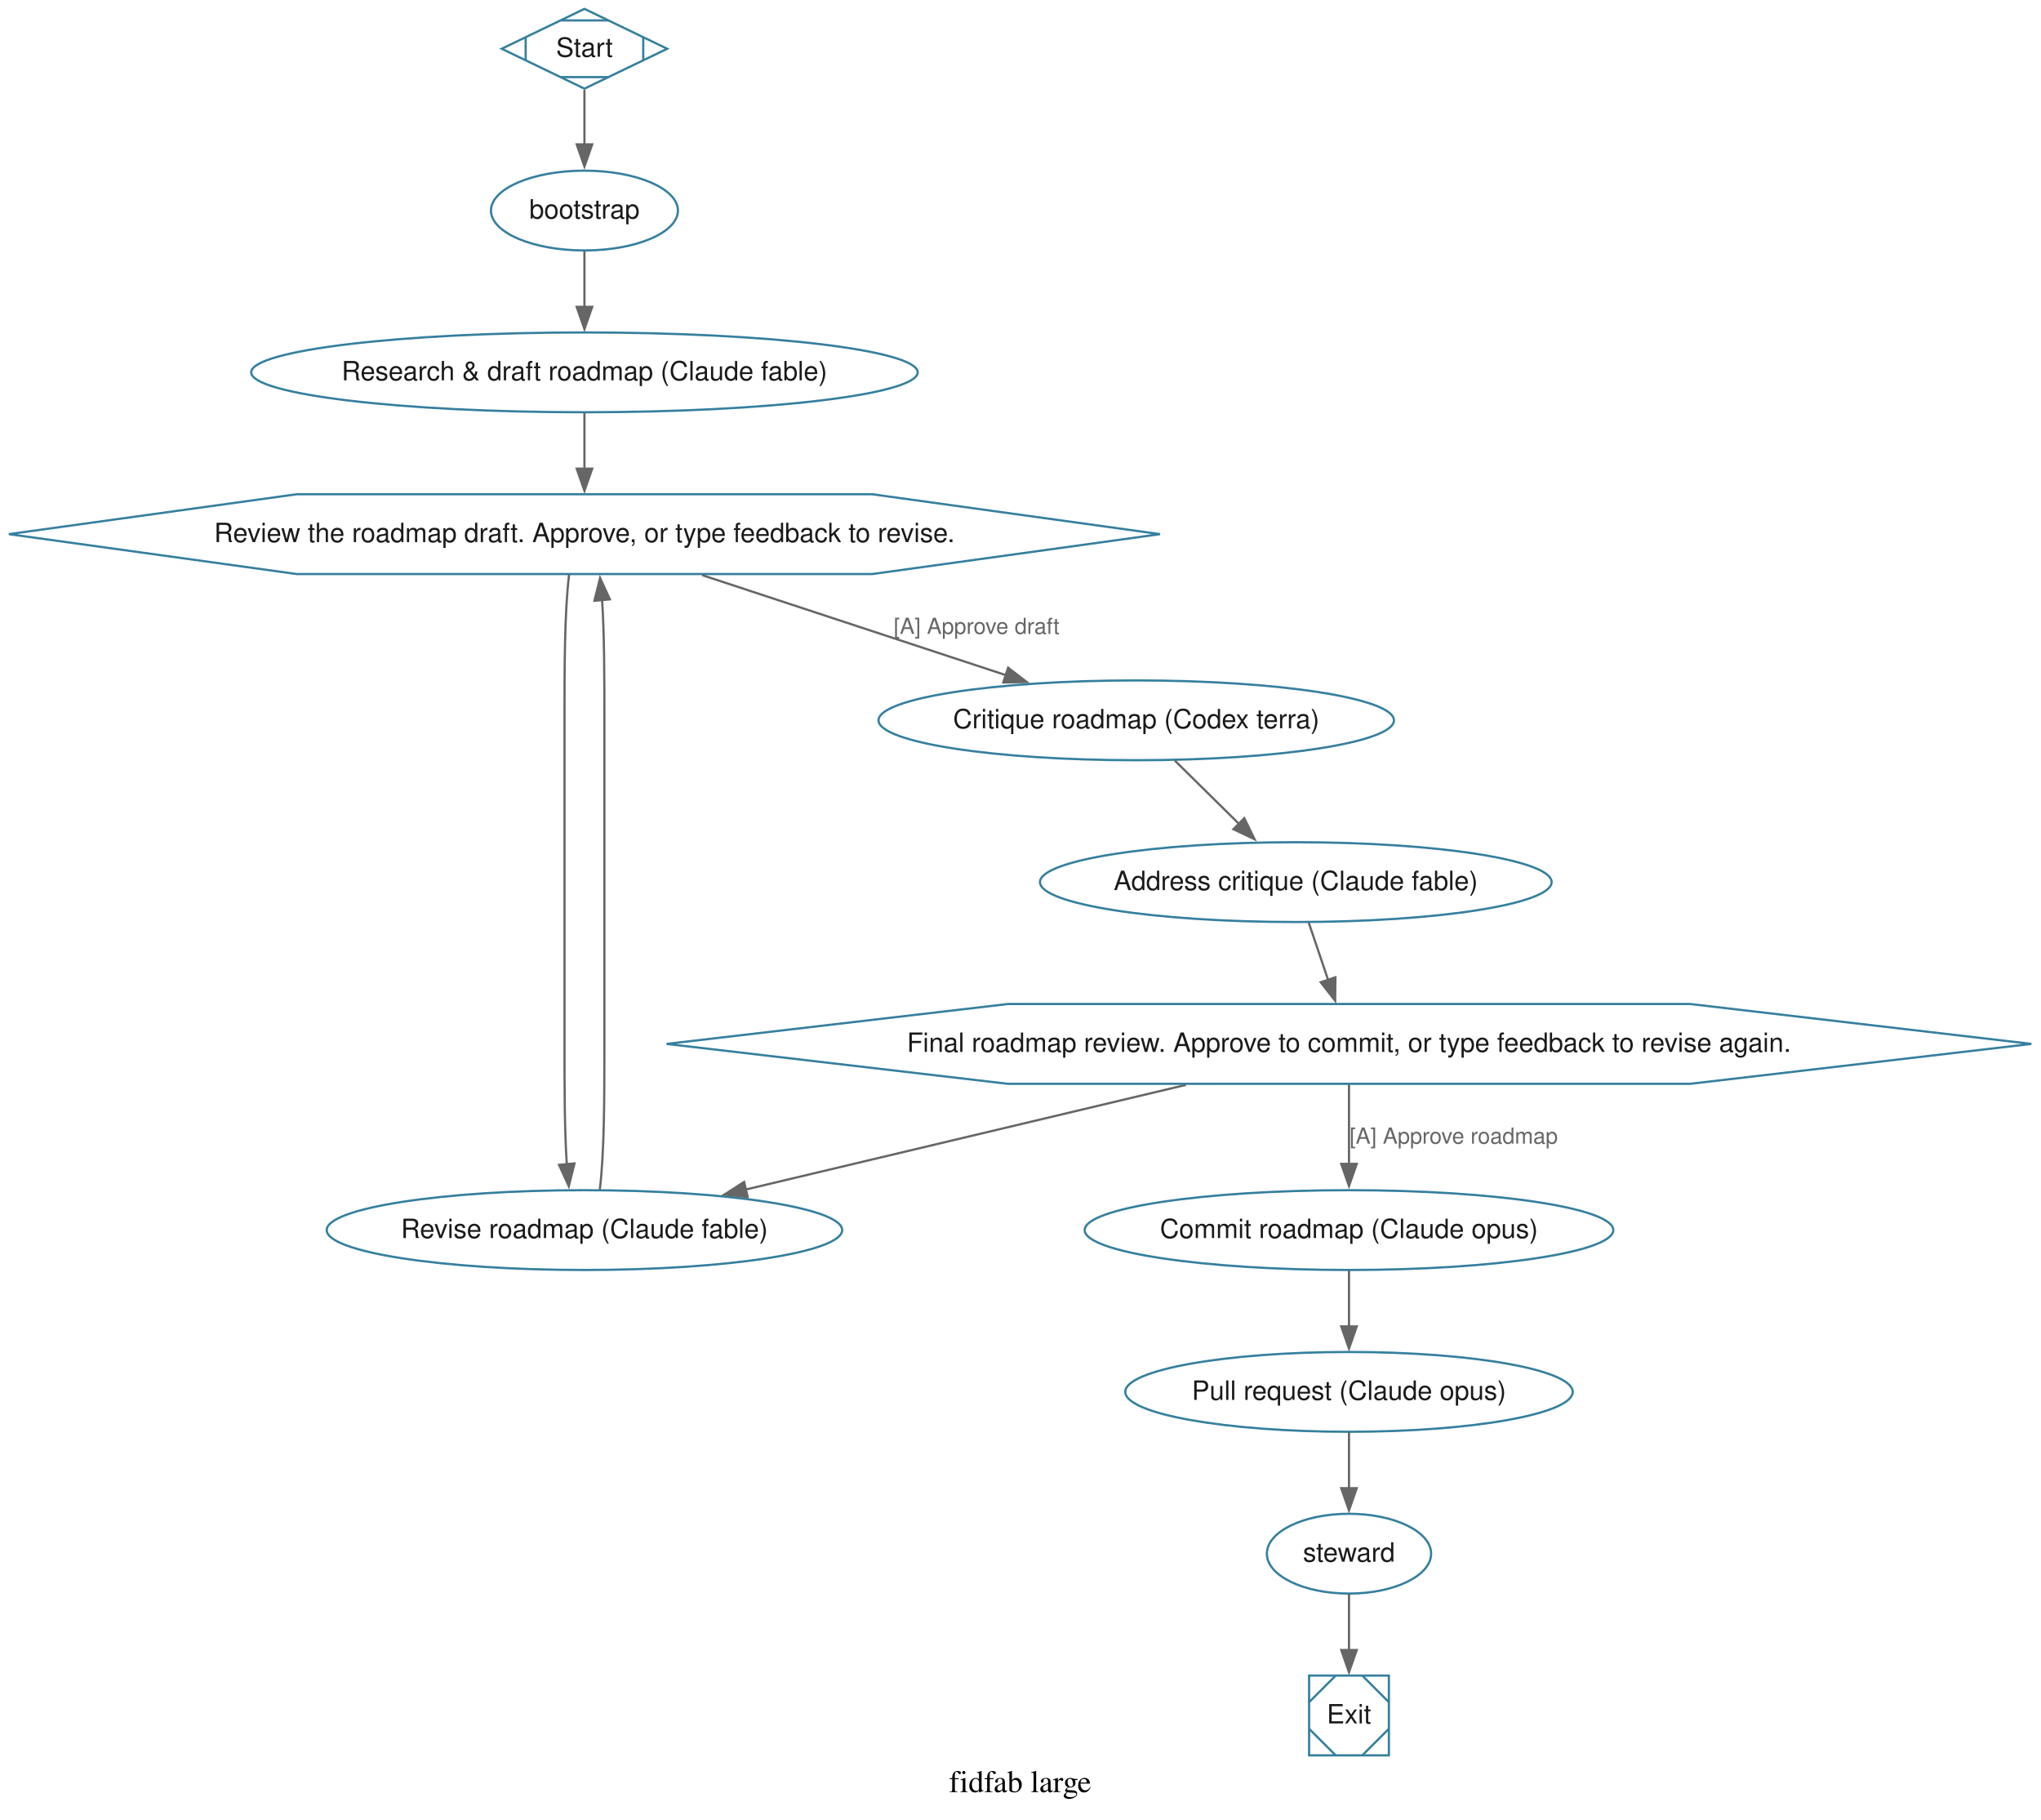
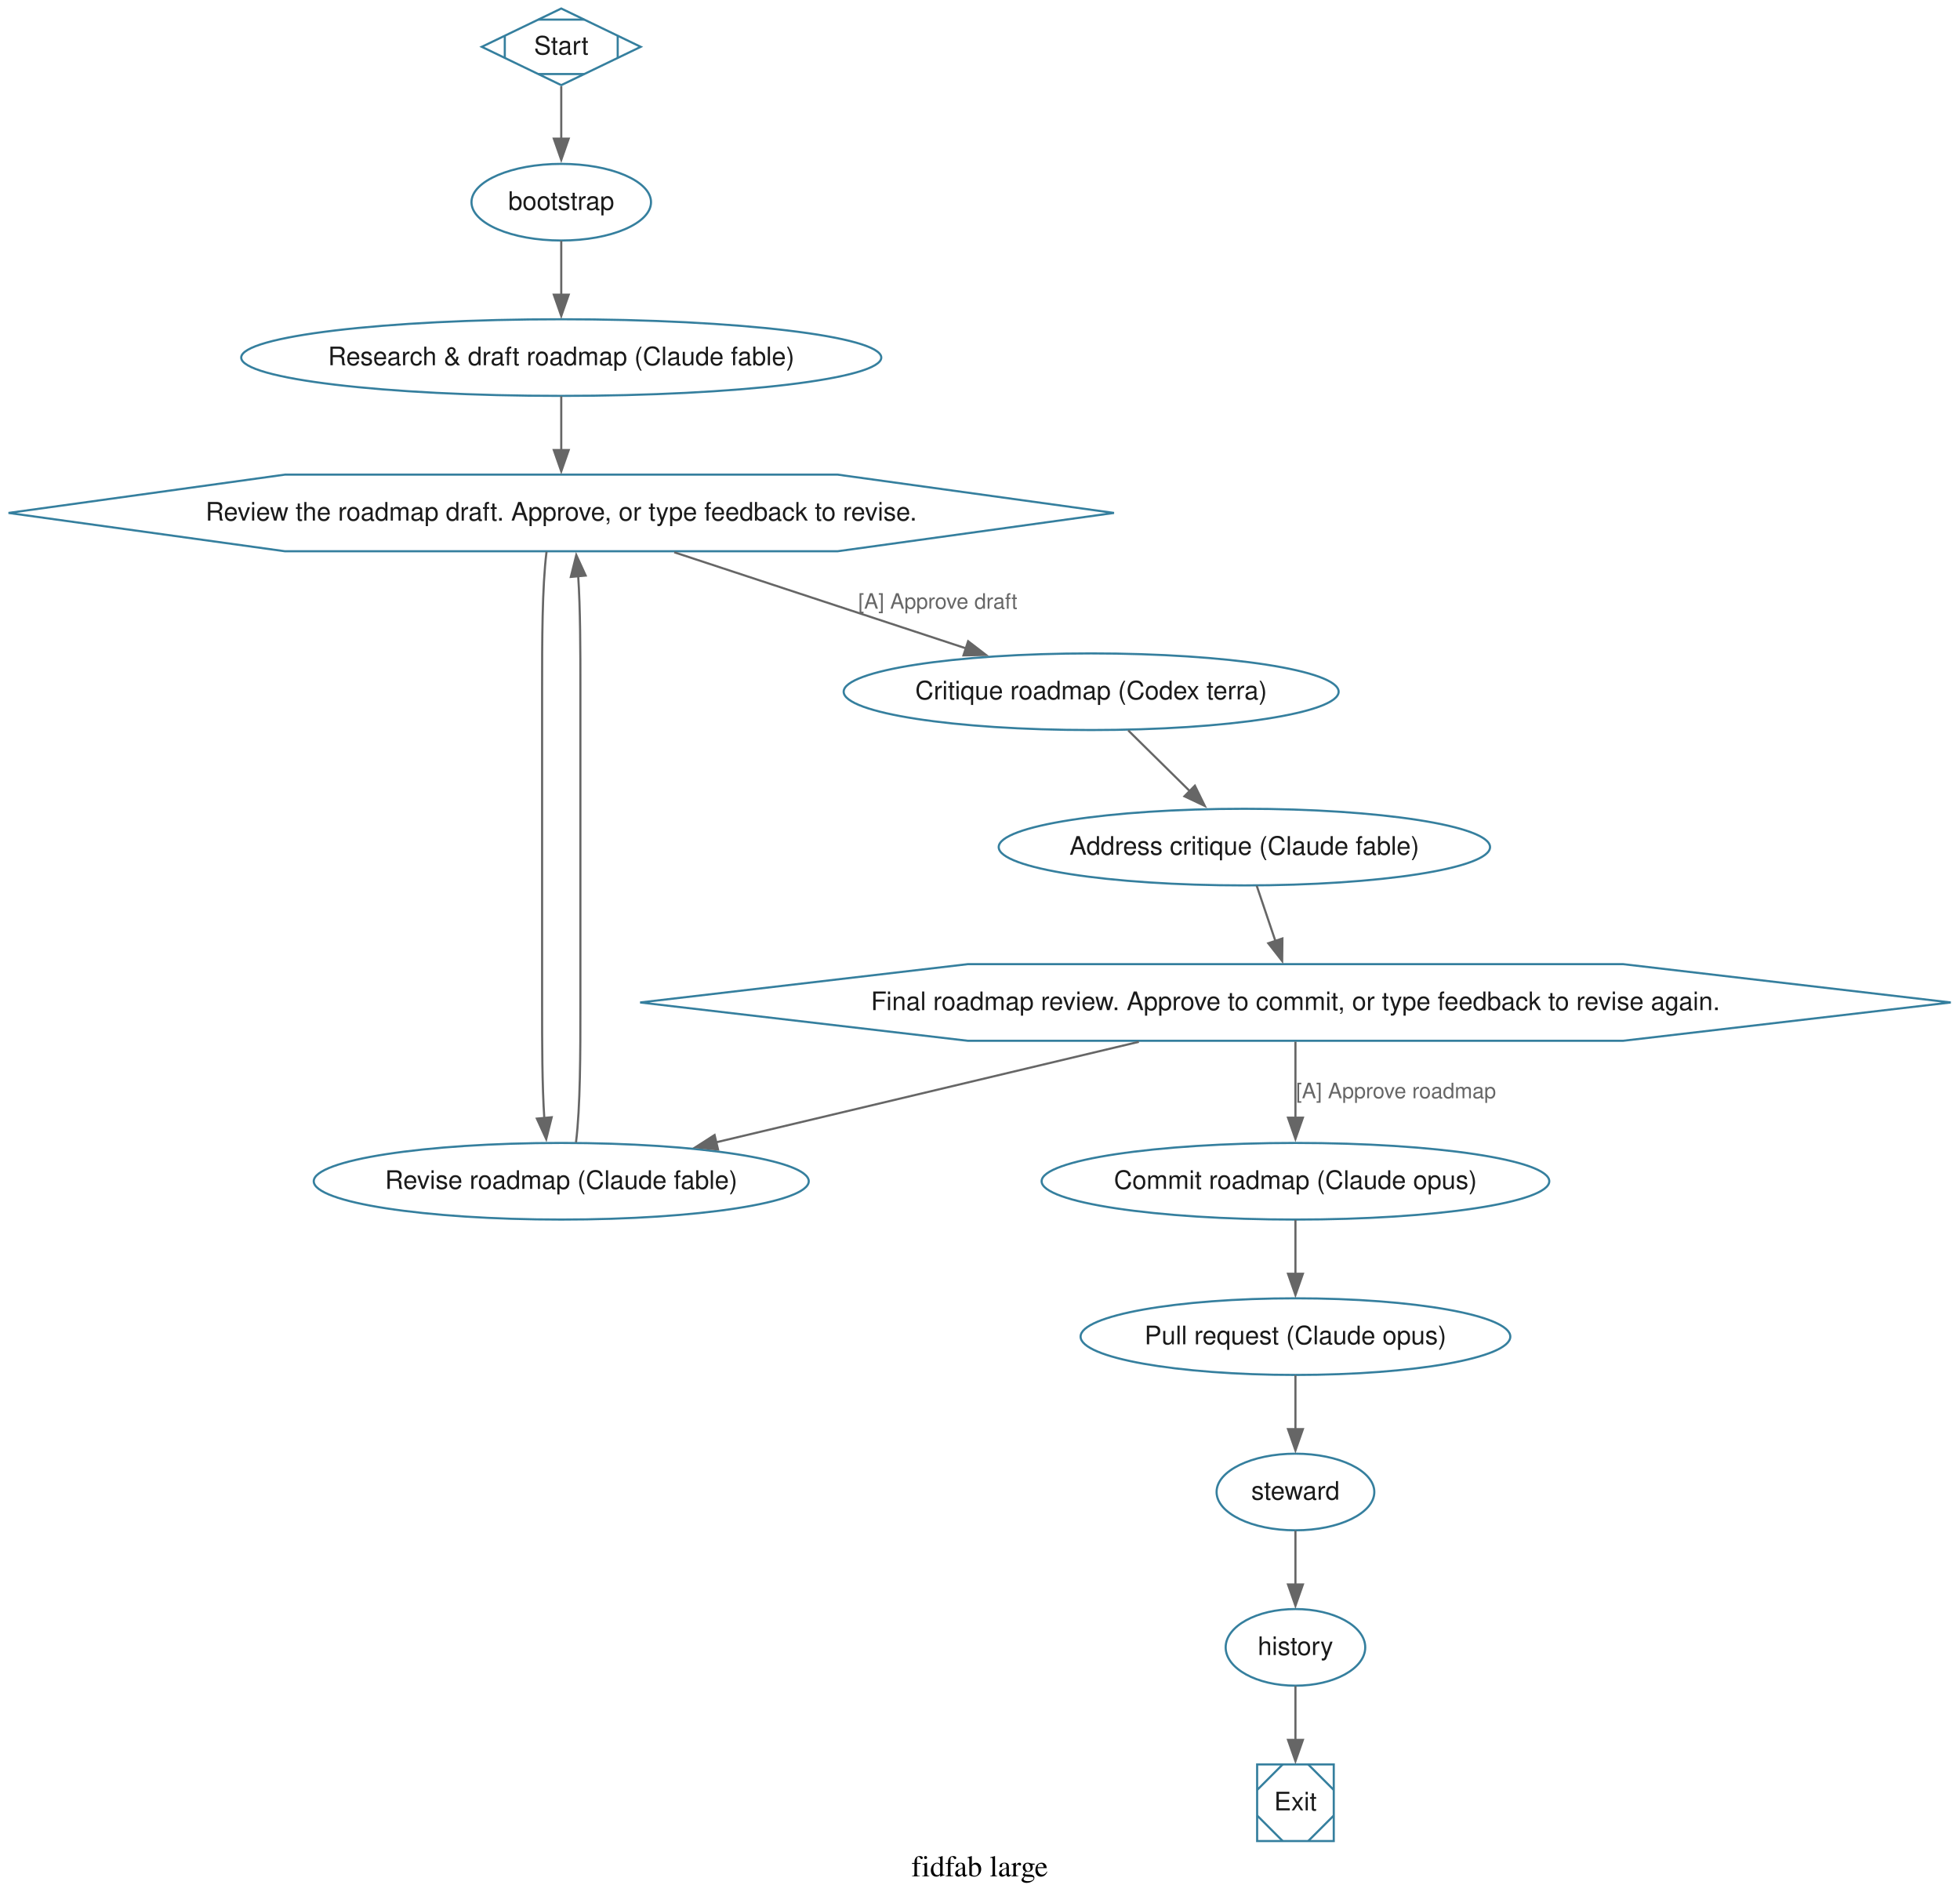
- <svg xmlns="http://www.w3.org/2000/svg" width="921pt" height="821pt" viewBox="0.00 0.00 921.00 821.00">
+ <svg xmlns="http://www.w3.org/2000/svg" width="921pt" height="894pt" viewBox="0.00 0.00 921.00 894.00">
  <style>
  @media (prefers-color-scheme: dark) {
    text { fill: #e0e0e0 !important; }
    [stroke="#357f9e"] { stroke: #5bb8d8; }
    [stroke="#666666"] { stroke: #999999; }
    polygon[fill="#357f9e"] { fill: #5bb8d8; }
    polygon[fill="#666666"] { fill: #999999; }
  }
</style>
-   <g id="graph0" class="graph" transform="scale(1 1) rotate(0) translate(4 816.8)">
+   <g id="graph0" class="graph" transform="scale(1 1) rotate(0) translate(4 889.8)">
    <text xml:space="preserve" text-anchor="middle" x="456.33" y="-8.2" font-family="Times,serif" font-size="14.00">fidfab large</text>
    <g id="node1" class="node">
-       <polygon fill="none" stroke="#357f9e" points="259.73,-812.8 222.39,-794.8 259.73,-776.8 297.07,-794.8 259.73,-812.8" />
-       <polyline fill="none" stroke="#357f9e" points="233.2,-800.01 233.2,-789.59" />
-       <polyline fill="none" stroke="#357f9e" points="248.92,-782.01 270.54,-782.01" />
-       <polyline fill="none" stroke="#357f9e" points="286.26,-789.59 286.26,-800.01" />
-       <polyline fill="none" stroke="#357f9e" points="270.54,-807.59 248.92,-807.59" />
-       <text xml:space="preserve" text-anchor="middle" x="259.73" y="-791.2" font-family="Helvetica,sans-Serif" font-size="12.00" fill="#1a1a1a">Start</text>
+       <polygon fill="none" stroke="#357f9e" points="259.73,-885.8 222.39,-867.8 259.73,-849.8 297.07,-867.8 259.73,-885.8" />
+       <polyline fill="none" stroke="#357f9e" points="233.2,-873.01 233.2,-862.59" />
+       <polyline fill="none" stroke="#357f9e" points="248.92,-855.01 270.54,-855.01" />
+       <polyline fill="none" stroke="#357f9e" points="286.26,-862.59 286.26,-873.01" />
+       <polyline fill="none" stroke="#357f9e" points="270.54,-880.59 248.92,-880.59" />
+       <text xml:space="preserve" text-anchor="middle" x="259.73" y="-864.2" font-family="Helvetica,sans-Serif" font-size="12.00" fill="#1a1a1a">Start</text>
    </g>
    <g id="node3" class="node">
-       <ellipse fill="none" stroke="#357f9e" cx="259.73" cy="-721.8" rx="42.18" ry="18" />
-       <text xml:space="preserve" text-anchor="middle" x="259.73" y="-718.2" font-family="Helvetica,sans-Serif" font-size="12.00" fill="#1a1a1a">bootstrap</text>
+       <ellipse fill="none" stroke="#357f9e" cx="259.73" cy="-794.8" rx="42.18" ry="18" />
+       <text xml:space="preserve" text-anchor="middle" x="259.73" y="-791.2" font-family="Helvetica,sans-Serif" font-size="12.00" fill="#1a1a1a">bootstrap</text>
    </g>
    <g id="edge1" class="edge">
-       <path fill="none" stroke="#666666" d="M259.73,-776.25C259.73,-768.77 259.73,-759.85 259.73,-751.46" />
-       <polygon fill="#666666" stroke="#666666" points="263.23,-751.67 259.73,-741.67 256.23,-751.67 263.23,-751.67" />
+       <path fill="none" stroke="#666666" d="M259.73,-849.25C259.73,-841.77 259.73,-832.85 259.73,-824.46" />
+       <polygon fill="#666666" stroke="#666666" points="263.23,-824.67 259.73,-814.67 256.23,-824.67 263.23,-824.67" />
    </g>
    <g id="node2" class="node">
      <polygon fill="none" stroke="#357f9e" points="622.73,-60.8 586.73,-60.8 586.73,-24.8 622.73,-24.8 622.73,-60.8" />
      <polyline fill="none" stroke="#357f9e" points="598.73,-60.8 586.73,-48.8" />
      <polyline fill="none" stroke="#357f9e" points="586.73,-36.8 598.73,-24.8" />
      <polyline fill="none" stroke="#357f9e" points="610.73,-24.8 622.73,-36.8" />
      <polyline fill="none" stroke="#357f9e" points="622.73,-48.8 610.73,-60.8" />
      <text xml:space="preserve" text-anchor="middle" x="604.73" y="-39.2" font-family="Helvetica,sans-Serif" font-size="12.00" fill="#1a1a1a">Exit</text>
    </g>
    <g id="node4" class="node claude fable plan">
-       <ellipse fill="none" stroke="#357f9e" cx="259.73" cy="-648.8" rx="150.38" ry="18" />
-       <text xml:space="preserve" text-anchor="middle" x="259.73" y="-645.2" font-family="Helvetica,sans-Serif" font-size="12.00" fill="#1a1a1a">Research &amp; draft roadmap (Claude fable)</text>
+       <ellipse fill="none" stroke="#357f9e" cx="259.73" cy="-721.8" rx="150.38" ry="18" />
+       <text xml:space="preserve" text-anchor="middle" x="259.73" y="-718.2" font-family="Helvetica,sans-Serif" font-size="12.00" fill="#1a1a1a">Research &amp; draft roadmap (Claude fable)</text>
    </g>
    <g id="edge2" class="edge">
+       <path fill="none" stroke="#666666" d="M259.73,-776.62C259.73,-769.03 259.73,-759.91 259.73,-751.34" />
+       <polygon fill="#666666" stroke="#666666" points="263.23,-751.35 259.73,-741.35 256.23,-751.35 263.23,-751.35" />
+     </g>
+     <g id="node5" class="node">
+       <polygon fill="none" stroke="#357f9e" points="519.46,-648.8 389.6,-666.8 129.87,-666.8 0,-648.8 129.87,-630.8 389.6,-630.8 519.46,-648.8" />
+       <text xml:space="preserve" text-anchor="middle" x="259.73" y="-645.2" font-family="Helvetica,sans-Serif" font-size="12.00" fill="#1a1a1a">Review the roadmap draft. Approve, or type feedback to revise.</text>
+     </g>
+     <g id="edge3" class="edge">
      <path fill="none" stroke="#666666" d="M259.73,-703.62C259.73,-696.03 259.73,-686.91 259.73,-678.34" />
      <polygon fill="#666666" stroke="#666666" points="263.23,-678.35 259.73,-668.35 256.23,-678.35 263.23,-678.35" />
    </g>
-     <g id="node5" class="node">
-       <polygon fill="none" stroke="#357f9e" points="519.46,-575.8 389.6,-593.8 129.87,-593.8 0,-575.8 129.87,-557.8 389.6,-557.8 519.46,-575.8" />
-       <text xml:space="preserve" text-anchor="middle" x="259.73" y="-572.2" font-family="Helvetica,sans-Serif" font-size="12.00" fill="#1a1a1a">Review the roadmap draft. Approve, or type feedback to revise.</text>
-     </g>
-     <g id="edge3" class="edge">
-       <path fill="none" stroke="#666666" d="M259.73,-630.62C259.73,-623.03 259.73,-613.91 259.73,-605.34" />
-       <polygon fill="#666666" stroke="#666666" points="263.23,-605.35 259.73,-595.35 256.23,-605.35 263.23,-605.35" />
-     </g>
    <g id="node6" class="node claude fable plan">
-       <ellipse fill="none" stroke="#357f9e" cx="259.73" cy="-261.8" rx="116.3" ry="18" />
-       <text xml:space="preserve" text-anchor="middle" x="259.73" y="-258.2" font-family="Helvetica,sans-Serif" font-size="12.00" fill="#1a1a1a">Revise roadmap (Claude fable)</text>
+       <ellipse fill="none" stroke="#357f9e" cx="259.73" cy="-334.8" rx="116.3" ry="18" />
+       <text xml:space="preserve" text-anchor="middle" x="259.73" y="-331.2" font-family="Helvetica,sans-Serif" font-size="12.00" fill="#1a1a1a">Revise roadmap (Claude fable)</text>
    </g>
    <g id="edge5" class="edge">
-       <path fill="none" stroke="#666666" d="M252.81,-557.53C250.73,-540.93 250.73,-515.15 250.73,-492.8 250.73,-492.8 250.73,-492.8 250.73,-344.8 250.73,-326.99 250.73,-307.01 251.78,-291.22" />
-       <polygon fill="#666666" stroke="#666666" points="255.24,-291.87 252.67,-281.59 248.27,-291.23 255.24,-291.87" />
+       <path fill="none" stroke="#666666" d="M252.81,-630.53C250.73,-613.93 250.73,-588.15 250.73,-565.8 250.73,-565.8 250.73,-565.8 250.73,-417.8 250.73,-399.99 250.73,-380.01 251.78,-364.22" />
+       <polygon fill="#666666" stroke="#666666" points="255.24,-364.87 252.67,-354.59 248.27,-364.23 255.24,-364.87" />
    </g>
    <g id="node7" class="node codex terra review">
-       <ellipse fill="none" stroke="#357f9e" cx="508.73" cy="-491.8" rx="116.29" ry="18" />
-       <text xml:space="preserve" text-anchor="middle" x="508.73" y="-488.2" font-family="Helvetica,sans-Serif" font-size="12.00" fill="#1a1a1a">Critique roadmap (Codex terra)</text>
+       <ellipse fill="none" stroke="#357f9e" cx="508.73" cy="-564.8" rx="116.29" ry="18" />
+       <text xml:space="preserve" text-anchor="middle" x="508.73" y="-561.2" font-family="Helvetica,sans-Serif" font-size="12.00" fill="#1a1a1a">Critique roadmap (Codex terra)</text>
    </g>
    <g id="edge4" class="edge">
-       <path fill="none" stroke="#666666" d="M312.84,-557.31C353.09,-544.06 408.38,-525.85 449.96,-512.16" />
-       <polygon fill="#666666" stroke="#666666" points="450.92,-515.53 459.32,-509.08 448.73,-508.88 450.92,-515.53" />
-       <text xml:space="preserve" text-anchor="middle" x="436.66" y="-530.8" font-family="Helvetica,sans-Serif" font-size="10.00" fill="#666666">[A] Approve draft</text>
+       <path fill="none" stroke="#666666" d="M312.84,-630.31C353.09,-617.06 408.38,-598.85 449.96,-585.16" />
+       <polygon fill="#666666" stroke="#666666" points="450.92,-588.53 459.32,-582.08 448.73,-581.88 450.92,-588.53" />
+       <text xml:space="preserve" text-anchor="middle" x="436.66" y="-603.8" font-family="Helvetica,sans-Serif" font-size="10.00" fill="#666666">[A] Approve draft</text>
    </g>
    <g id="edge6" class="edge">
-       <path fill="none" stroke="#666666" d="M266.66,-280.08C268.73,-296.68 268.73,-322.45 268.73,-344.8 268.73,-492.8 268.73,-492.8 268.73,-492.8 268.73,-510.61 268.73,-530.6 267.68,-546.38" />
-       <polygon fill="#666666" stroke="#666666" points="264.23,-545.74 266.79,-556.02 271.2,-546.38 264.23,-545.74" />
+       <path fill="none" stroke="#666666" d="M266.66,-353.08C268.73,-369.68 268.73,-395.45 268.73,-417.8 268.73,-565.8 268.73,-565.8 268.73,-565.8 268.73,-583.61 268.73,-603.6 267.68,-619.38" />
+       <polygon fill="#666666" stroke="#666666" points="264.23,-618.74 266.79,-629.02 271.2,-619.38 264.23,-618.74" />
    </g>
    <g id="node8" class="node claude fable plan">
-       <ellipse fill="none" stroke="#357f9e" cx="580.73" cy="-418.8" rx="115.44" ry="18" />
-       <text xml:space="preserve" text-anchor="middle" x="580.73" y="-415.2" font-family="Helvetica,sans-Serif" font-size="12.00" fill="#1a1a1a">Address critique (Claude fable)</text>
+       <ellipse fill="none" stroke="#357f9e" cx="580.73" cy="-491.8" rx="115.44" ry="18" />
+       <text xml:space="preserve" text-anchor="middle" x="580.73" y="-488.2" font-family="Helvetica,sans-Serif" font-size="12.00" fill="#1a1a1a">Address critique (Claude fable)</text>
    </g>
    <g id="edge7" class="edge">
-       <path fill="none" stroke="#666666" d="M526.16,-473.62C534.85,-465.05 545.53,-454.52 555.13,-445.05" />
-       <polygon fill="#666666" stroke="#666666" points="557.47,-447.66 562.14,-438.14 552.56,-442.67 557.47,-447.66" />
+       <path fill="none" stroke="#666666" d="M526.16,-546.62C534.85,-538.05 545.53,-527.52 555.13,-518.05" />
+       <polygon fill="#666666" stroke="#666666" points="557.47,-520.66 562.14,-511.14 552.56,-515.67 557.47,-520.66" />
    </g>
    <g id="node9" class="node">
-       <polygon fill="none" stroke="#357f9e" points="912.66,-345.8 758.7,-363.8 450.77,-363.8 296.8,-345.8 450.77,-327.8 758.7,-327.8 912.66,-345.8" />
-       <text xml:space="preserve" text-anchor="middle" x="604.73" y="-342.2" font-family="Helvetica,sans-Serif" font-size="12.00" fill="#1a1a1a">Final roadmap review. Approve to commit, or type feedback to revise again.</text>
+       <polygon fill="none" stroke="#357f9e" points="912.66,-418.8 758.7,-436.8 450.77,-436.8 296.8,-418.8 450.77,-400.8 758.7,-400.8 912.66,-418.8" />
+       <text xml:space="preserve" text-anchor="middle" x="604.73" y="-415.2" font-family="Helvetica,sans-Serif" font-size="12.00" fill="#1a1a1a">Final roadmap review. Approve to commit, or type feedback to revise again.</text>
    </g>
    <g id="edge8" class="edge">
-       <path fill="none" stroke="#666666" d="M586.54,-400.62C589.19,-392.77 592.4,-383.27 595.38,-374.46" />
-       <polygon fill="#666666" stroke="#666666" points="598.6,-375.86 598.49,-365.27 591.97,-373.62 598.6,-375.86" />
+       <path fill="none" stroke="#666666" d="M586.54,-473.62C589.19,-465.77 592.4,-456.27 595.38,-447.46" />
+       <polygon fill="#666666" stroke="#666666" points="598.6,-448.86 598.49,-438.27 591.97,-446.62 598.6,-448.86" />
    </g>
    <g id="edge10" class="edge">
-       <path fill="none" stroke="#666666" d="M531.14,-327.31C472.49,-313.37 390.79,-293.95 332.38,-280.07" />
-       <polygon fill="#666666" stroke="#666666" points="333.4,-276.72 322.86,-277.81 331.78,-283.53 333.4,-276.72" />
+       <path fill="none" stroke="#666666" d="M531.14,-400.31C472.49,-386.37 390.79,-366.95 332.38,-353.07" />
+       <polygon fill="#666666" stroke="#666666" points="333.4,-349.72 322.86,-350.81 331.78,-356.53 333.4,-349.72" />
    </g>
    <g id="node10" class="node claude opus git">
-       <ellipse fill="none" stroke="#357f9e" cx="604.73" cy="-261.8" rx="119.27" ry="18" />
-       <text xml:space="preserve" text-anchor="middle" x="604.73" y="-258.2" font-family="Helvetica,sans-Serif" font-size="12.00" fill="#1a1a1a">Commit roadmap (Claude opus)</text>
+       <ellipse fill="none" stroke="#357f9e" cx="604.73" cy="-334.8" rx="119.27" ry="18" />
+       <text xml:space="preserve" text-anchor="middle" x="604.73" y="-331.2" font-family="Helvetica,sans-Serif" font-size="12.00" fill="#1a1a1a">Commit roadmap (Claude opus)</text>
    </g>
    <g id="edge9" class="edge">
-       <path fill="none" stroke="#666666" d="M604.73,-327.41C604.73,-316.98 604.73,-303.44 604.73,-291.46" />
-       <polygon fill="#666666" stroke="#666666" points="608.23,-291.68 604.73,-281.68 601.23,-291.68 608.23,-291.68" />
-       <text xml:space="preserve" text-anchor="middle" x="651.98" y="-300.8" font-family="Helvetica,sans-Serif" font-size="10.00" fill="#666666">[A] Approve roadmap</text>
+       <path fill="none" stroke="#666666" d="M604.73,-400.41C604.73,-389.98 604.73,-376.44 604.73,-364.46" />
+       <polygon fill="#666666" stroke="#666666" points="608.23,-364.68 604.73,-354.68 601.23,-364.68 608.23,-364.68" />
+       <text xml:space="preserve" text-anchor="middle" x="651.98" y="-373.8" font-family="Helvetica,sans-Serif" font-size="10.00" fill="#666666">[A] Approve roadmap</text>
    </g>
    <g id="node11" class="node claude opus git">
-       <ellipse fill="none" stroke="#357f9e" cx="604.73" cy="-188.8" rx="100.96" ry="18" />
-       <text xml:space="preserve" text-anchor="middle" x="604.73" y="-185.2" font-family="Helvetica,sans-Serif" font-size="12.00" fill="#1a1a1a">Pull request (Claude opus)</text>
+       <ellipse fill="none" stroke="#357f9e" cx="604.73" cy="-261.8" rx="100.96" ry="18" />
+       <text xml:space="preserve" text-anchor="middle" x="604.73" y="-258.2" font-family="Helvetica,sans-Serif" font-size="12.00" fill="#1a1a1a">Pull request (Claude opus)</text>
    </g>
    <g id="edge11" class="edge">
+       <path fill="none" stroke="#666666" d="M604.73,-316.62C604.73,-309.03 604.73,-299.91 604.73,-291.34" />
+       <polygon fill="#666666" stroke="#666666" points="608.23,-291.35 604.73,-281.35 601.23,-291.35 608.23,-291.35" />
+     </g>
+     <g id="node12" class="node">
+       <ellipse fill="none" stroke="#357f9e" cx="604.73" cy="-188.8" rx="37.06" ry="18" />
+       <text xml:space="preserve" text-anchor="middle" x="604.73" y="-185.2" font-family="Helvetica,sans-Serif" font-size="12.00" fill="#1a1a1a">steward</text>
+     </g>
+     <g id="edge12" class="edge">
      <path fill="none" stroke="#666666" d="M604.73,-243.62C604.73,-236.03 604.73,-226.91 604.73,-218.34" />
      <polygon fill="#666666" stroke="#666666" points="608.23,-218.35 604.73,-208.35 601.23,-218.35 608.23,-218.35" />
    </g>
-     <g id="node12" class="node">
-       <ellipse fill="none" stroke="#357f9e" cx="604.73" cy="-115.8" rx="37.06" ry="18" />
-       <text xml:space="preserve" text-anchor="middle" x="604.73" y="-112.2" font-family="Helvetica,sans-Serif" font-size="12.00" fill="#1a1a1a">steward</text>
+     <g id="node13" class="node">
+       <ellipse fill="none" stroke="#357f9e" cx="604.73" cy="-115.8" rx="32.79" ry="18" />
+       <text xml:space="preserve" text-anchor="middle" x="604.73" y="-112.2" font-family="Helvetica,sans-Serif" font-size="12.00" fill="#1a1a1a">history</text>
    </g>
-     <g id="edge12" class="edge">
+     <g id="edge13" class="edge">
      <path fill="none" stroke="#666666" d="M604.73,-170.62C604.73,-163.03 604.73,-153.91 604.73,-145.34" />
      <polygon fill="#666666" stroke="#666666" points="608.23,-145.35 604.73,-135.35 601.23,-145.35 608.23,-145.35" />
    </g>
-     <g id="edge13" class="edge">
+     <g id="edge14" class="edge">
      <path fill="none" stroke="#666666" d="M604.73,-97.62C604.73,-90.03 604.73,-80.9 604.73,-72.34" />
      <polygon fill="#666666" stroke="#666666" points="608.23,-72.34 604.73,-62.34 601.23,-72.34 608.23,-72.34" />
    </g>
  </g>
</svg>
